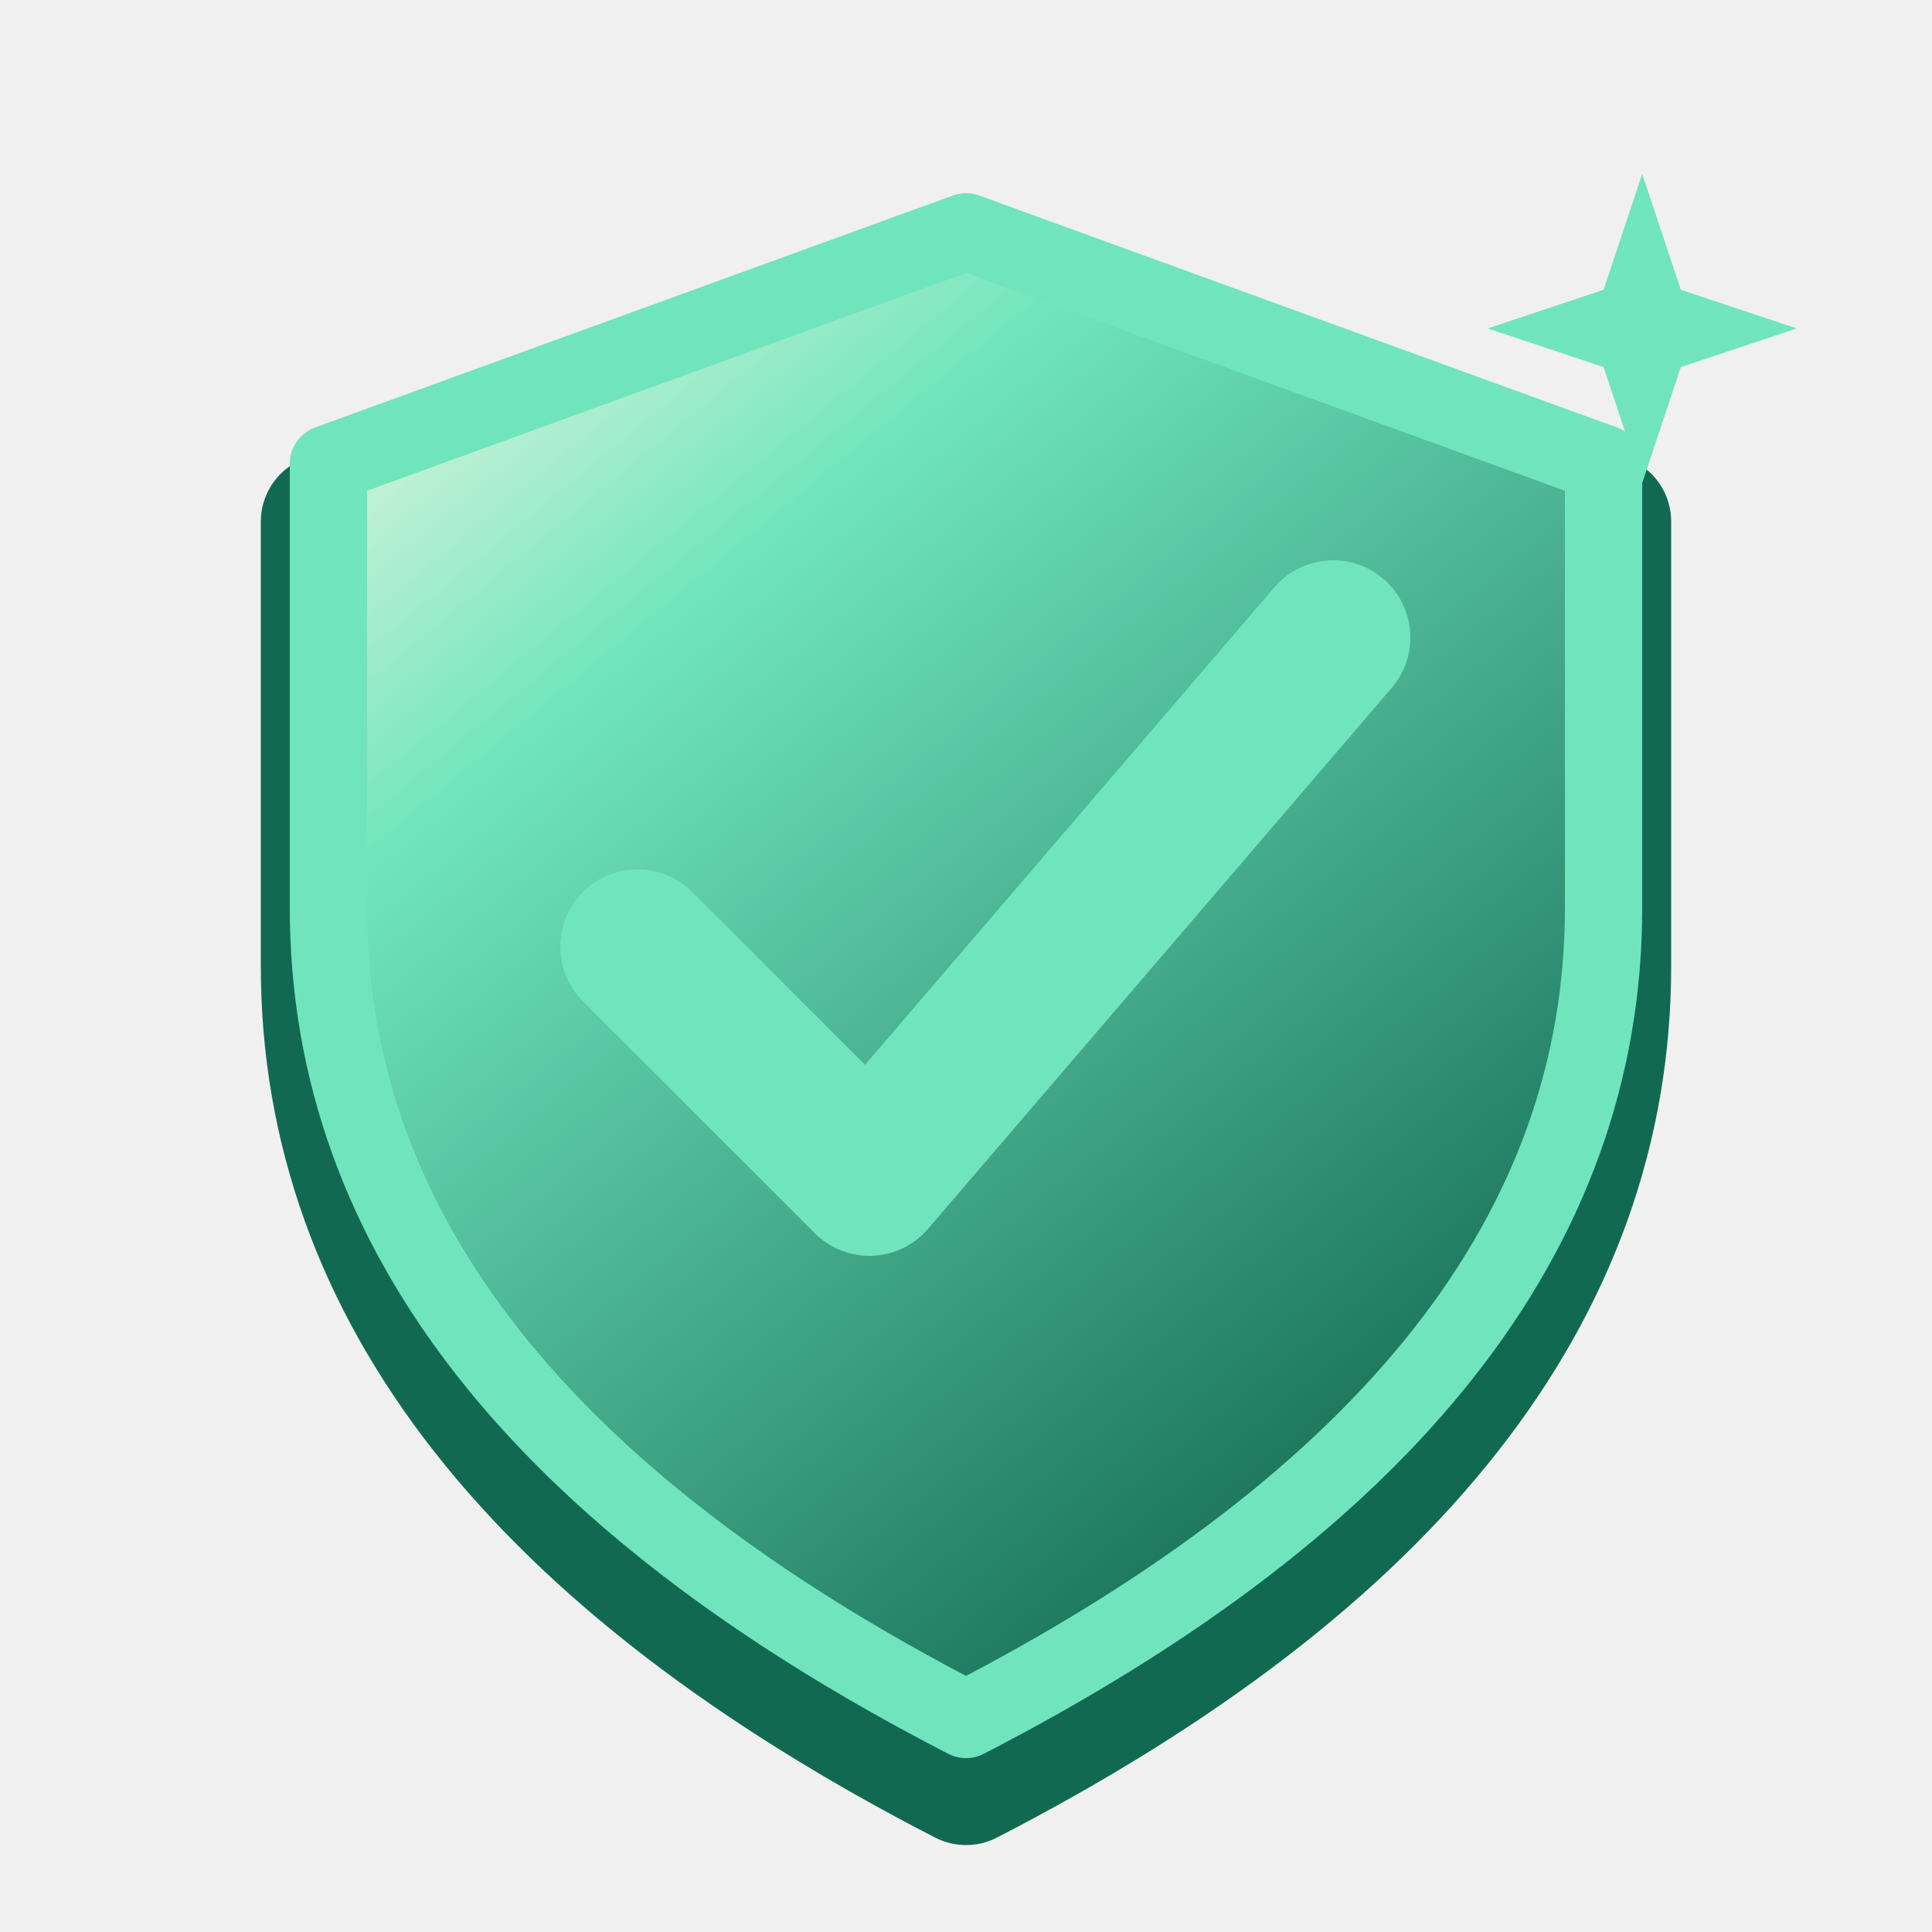
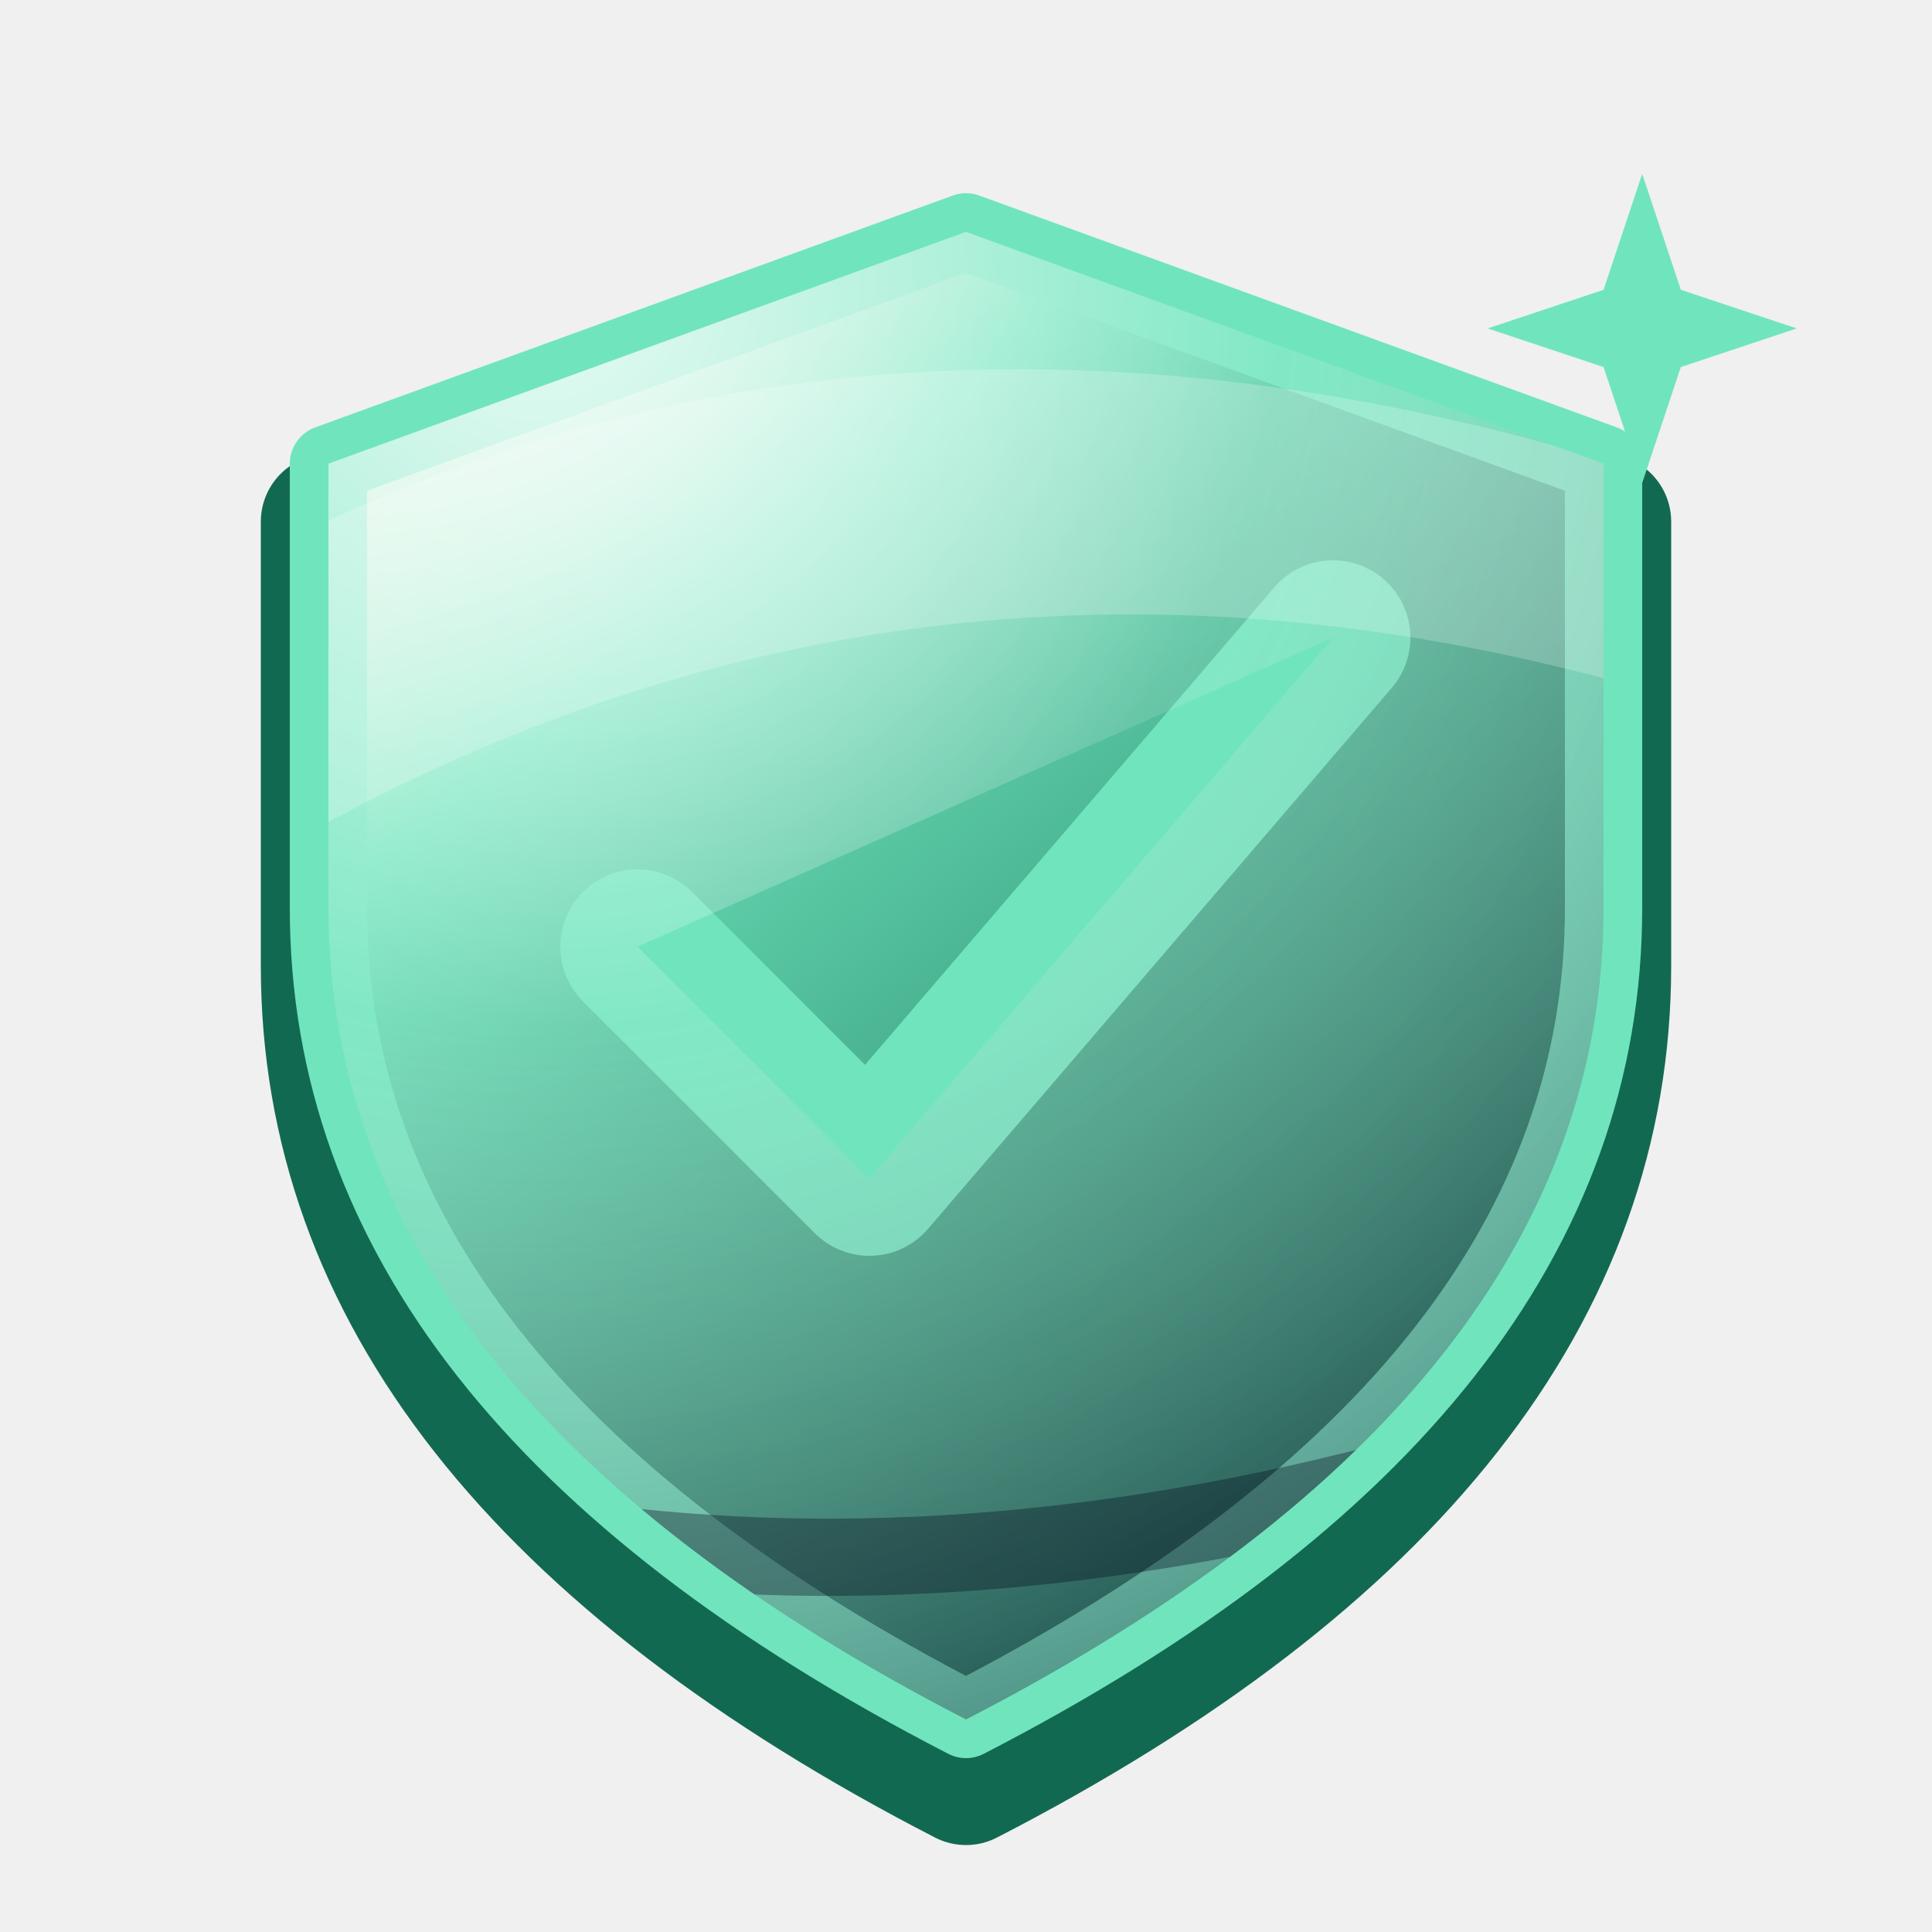
<svg xmlns="http://www.w3.org/2000/svg" viewBox="0 0 100 100">
  <defs>
    <linearGradient id="g" x2=".7" y2="1">
      <stop stop-color="#fff9e8" />
      <stop offset=".3" stop-color="#70e5bd" />
      <stop offset="1" stop-color="#126951" />
    </linearGradient>
+     <radialGradient id="shine" cx=".28" cy=".15" r=".85">
+       <stop stop-color="white" stop-opacity=".85" />
+       <stop offset=".45" stop-color="white" stop-opacity=".12" />
+       <stop offset="1" stop-color="#030b24" stop-opacity=".5" />
+     </radialGradient>
+     <clipPath id="silhouette">
+       <path d="M50 12 83 24V47Q83 72 50 89 17 72 17 47V24Z" />
+       <path d="m33 49 12 12 24-28" fill="none" stroke-width="8" />
+     </clipPath>
  </defs>
  <g transform="translate(0 3)" fill="#126951" stroke="#126951" stroke-width="7" stroke-linejoin="round" stroke-linecap="round">
    <path d="M50 12 83 24V47Q83 72 50 89 17 72 17 47V24Z" />
    <path d="m33 49 12 12 24-28" fill="none" stroke-width="8" />
  </g>
  <g fill="url(#g)" stroke="#70e5bd" stroke-width="4" stroke-linejoin="round" stroke-linecap="round">
    <path d="M50 12 83 24V47Q83 72 50 89 17 72 17 47V24Z" />
    <path d="m33 49 12 12 24-28" fill="none" stroke-width="8" />
  </g>
  <path d="m85 9 2 6 6 2-6 2-2 6-2-6-6-2 6-2Z" fill="#70e5bd" />
+   <g clip-path="url(#silhouette)">
+     <rect width="100" height="100" fill="url(#shine)" />
+     <path d="M6 33Q45 8 95 28L95 39Q48 21 8 48Z" fill="white" opacity=".22" />
+     <path d="M6 73Q45 90 94 69" fill="none" stroke="#03091c" stroke-opacity=".35" stroke-width="4" />
+   </g>
</svg>
